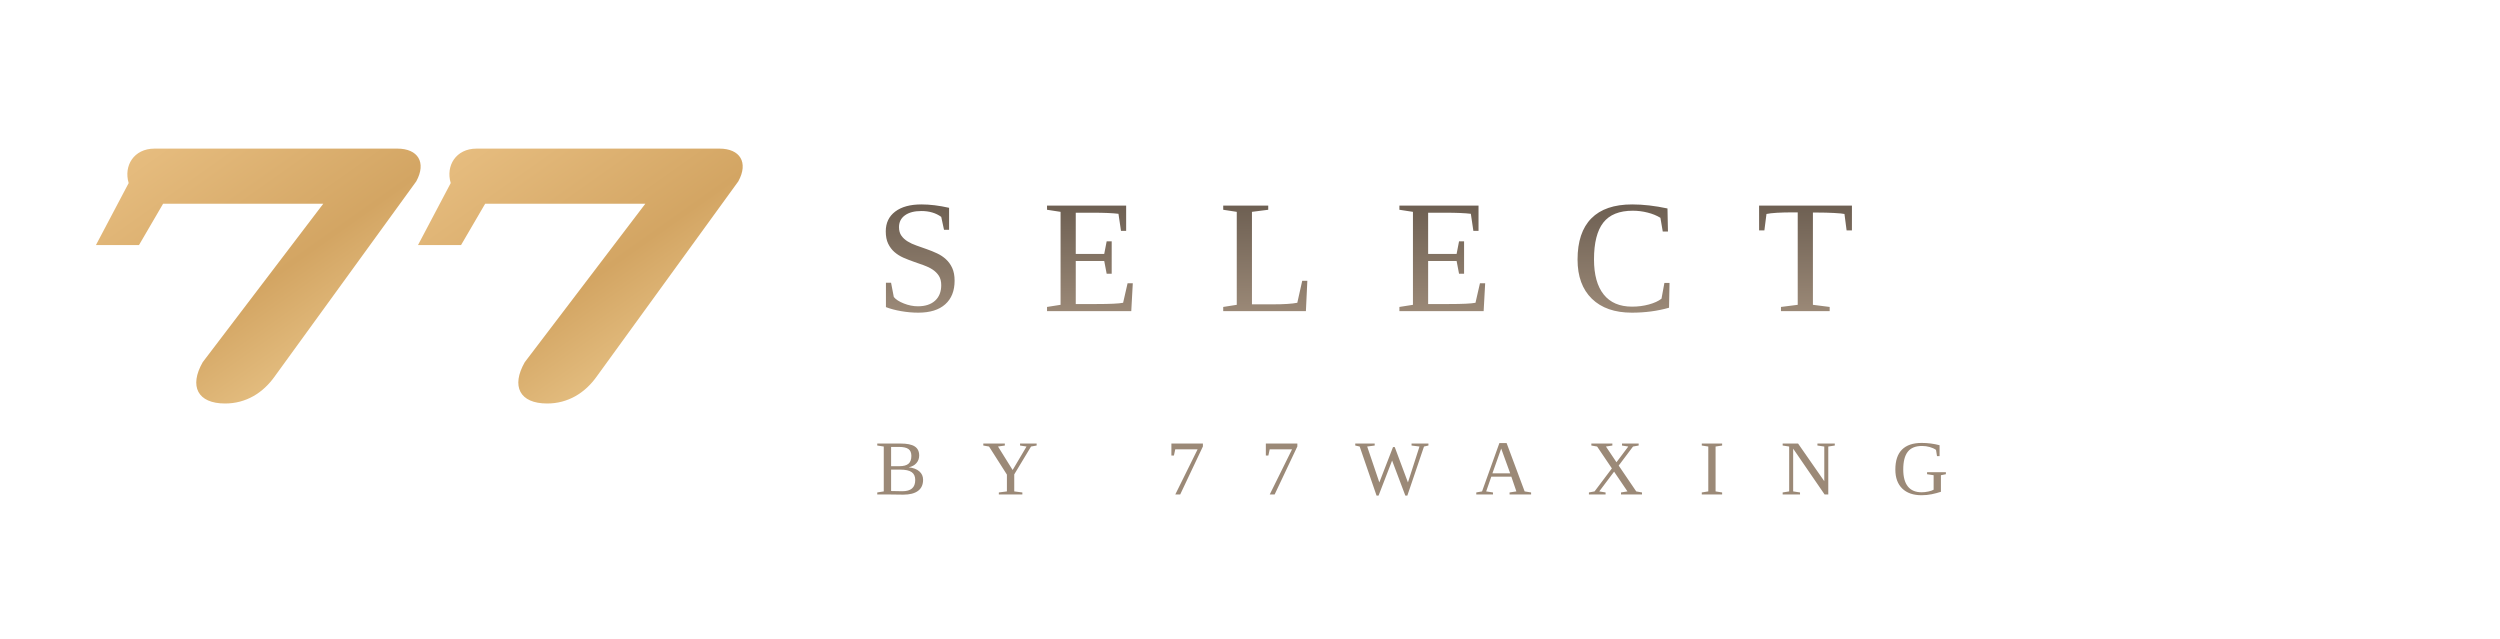
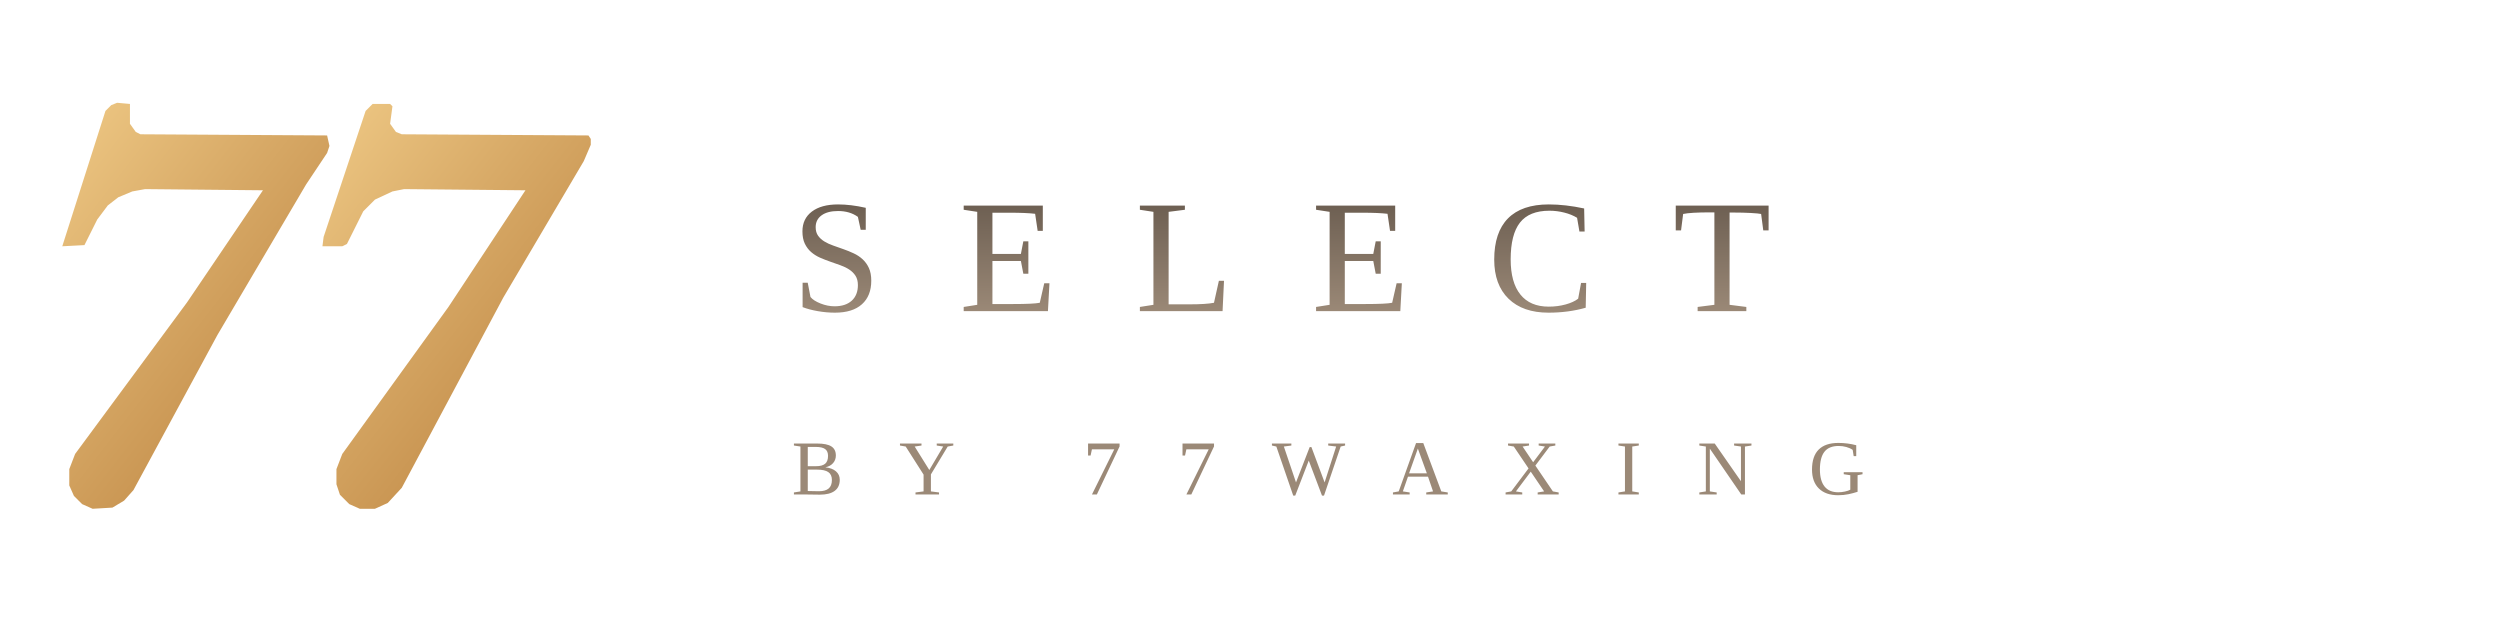
- <svg xmlns="http://www.w3.org/2000/svg" viewBox="0 0 900 230" role="img" aria-labelledby="title desc">
+ <svg xmlns="http://www.w3.org/2000/svg" viewBox="0 0 900 230" role="img" aria-labelledby="title desc" shape-rendering="geometricPrecision">
  <defs>
-     <linearGradient id="gold" x1="0" y1="0" x2="0.9" y2="1">
-       <stop offset="0" stop-color="#e9c083" />
-       <stop offset="0.55" stop-color="#d3a563" />
-       <stop offset="1" stop-color="#f1d197" />
+     <linearGradient id="gold77" x1="0" y1="0" x2="0.85" y2="1">
+       <stop offset="0" stop-color="#efc985" />
+       <stop offset="0.42" stop-color="#d8aa67" />
+       <stop offset="0.72" stop-color="#c99552" />
+       <stop offset="1" stop-color="#e6b86f" />
    </linearGradient>
    <linearGradient id="taupe" x1="0" y1="0" x2="0" y2="1">
      <stop offset="0" stop-color="#6d5f52" />
      <stop offset="1" stop-color="#9b8977" />
    </linearGradient>
  </defs>
-   <g fill="url(#gold)" transform="translate(24 38) scale(.62)">
-     <path d="M36 45c-3-10 3-20 15-20h141c12 0 17 8 11 19L121 157c-7 10-17 16-29 16-16 0-21-10-13-24l70-92H56L42 81H17L36 45Z" />
-     <path d="M223 45c-3-10 3-20 15-20h141c12 0 17 8 11 19L308 157c-7 10-17 16-29 16-16 0-21-10-13-24l70-92h-93l-14 24h-25l19-36Z" />
+   <g fill="url(#gold77)" transform="translate(22 37) scale(.42)">
+     <path d="M228 28L68 27L64 25L59 18L59 1L48 0L43 2L38 7L1 123L20 122L31 100L40 88L49 81L61 76L72 74L173 75L108 171L12 301L7 314L7 328L11 337L18 344L27 348L44 347L54 341L62 332L134 199L210 70L228 43L230 37Z" />
+     <path transform="translate(223 0)" d="M229 28L69 27L64 25L59 18L61 3L59 1L44 1L38 7L2 115L1 123L18 123L22 121L36 93L46 83L61 76L71 74L175 75L109 175L18 301L13 314L13 327L16 336L24 344L33 348L46 348L57 343L69 330L156 167L225 50L231 36L231 31Z" />
  </g>
-   <text x="315" y="112" fill="url(#taupe)" font-family="Georgia, 'Times New Roman', serif" font-size="58" font-weight="500" letter-spacing="28">SELECT</text>
-   <text x="315" y="178" fill="#9b8977" font-family="Georgia, 'Times New Roman', serif" font-size="28" font-weight="500" letter-spacing="20">BY 77WAXING</text>
+   <text x="285" y="112" fill="url(#taupe)" font-family="Georgia, 'Times New Roman', serif" font-size="58" font-weight="500" letter-spacing="28">SELECT</text>
+   <text x="285" y="178" fill="#9b8977" font-family="Georgia, 'Times New Roman', serif" font-size="28" font-weight="500" letter-spacing="20">BY 77WAXING</text>
</svg>
